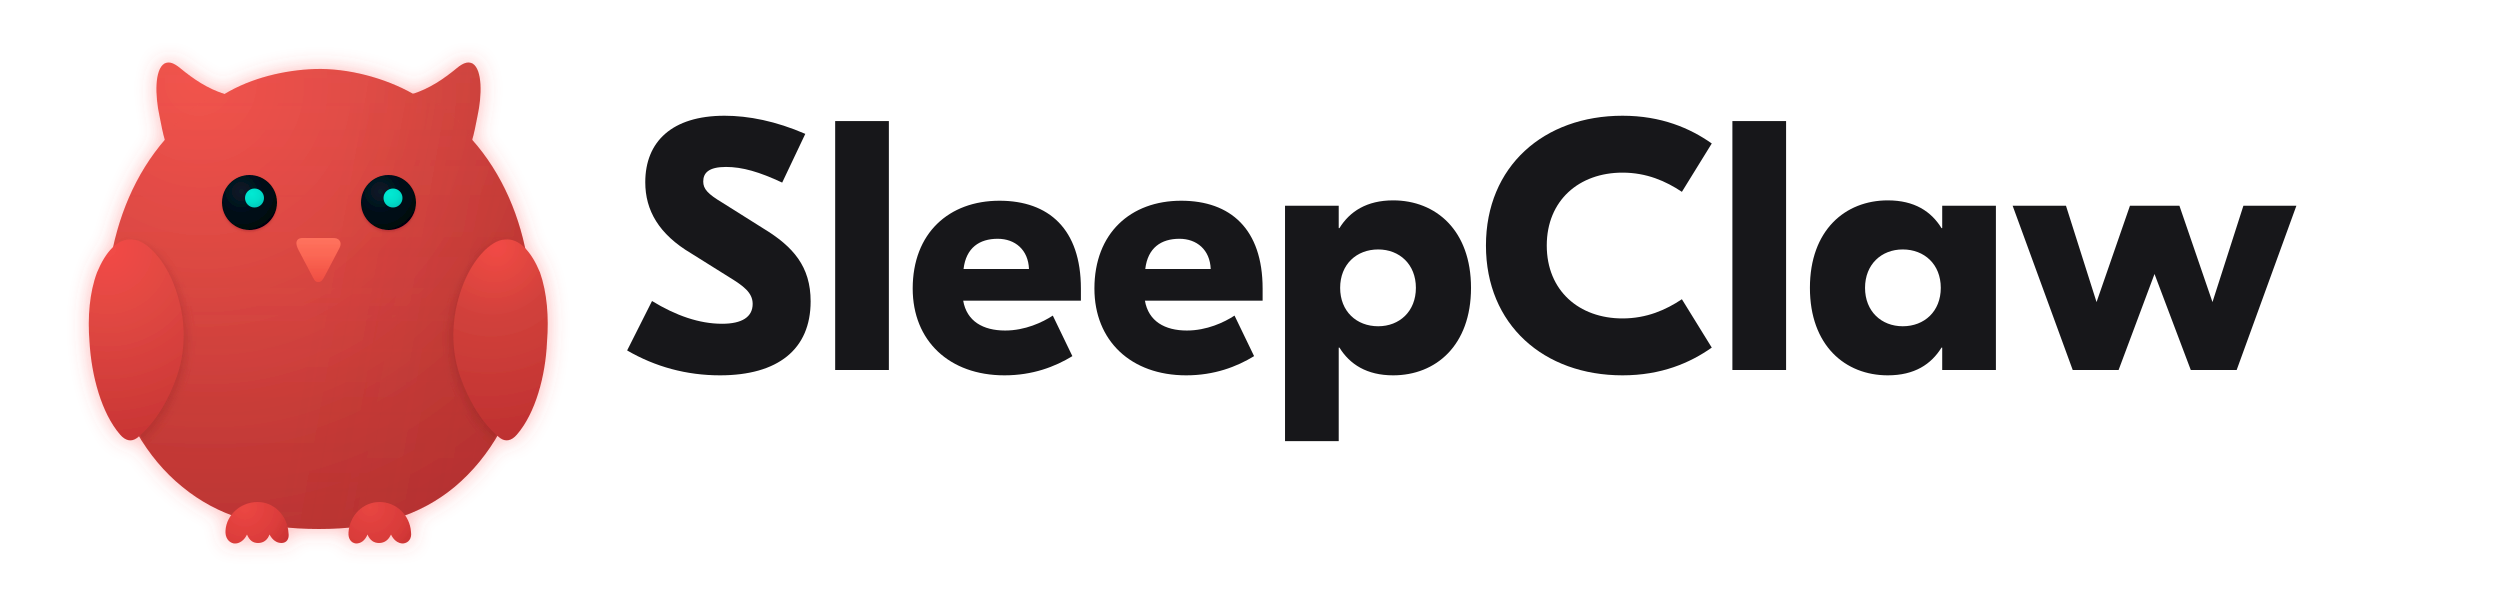
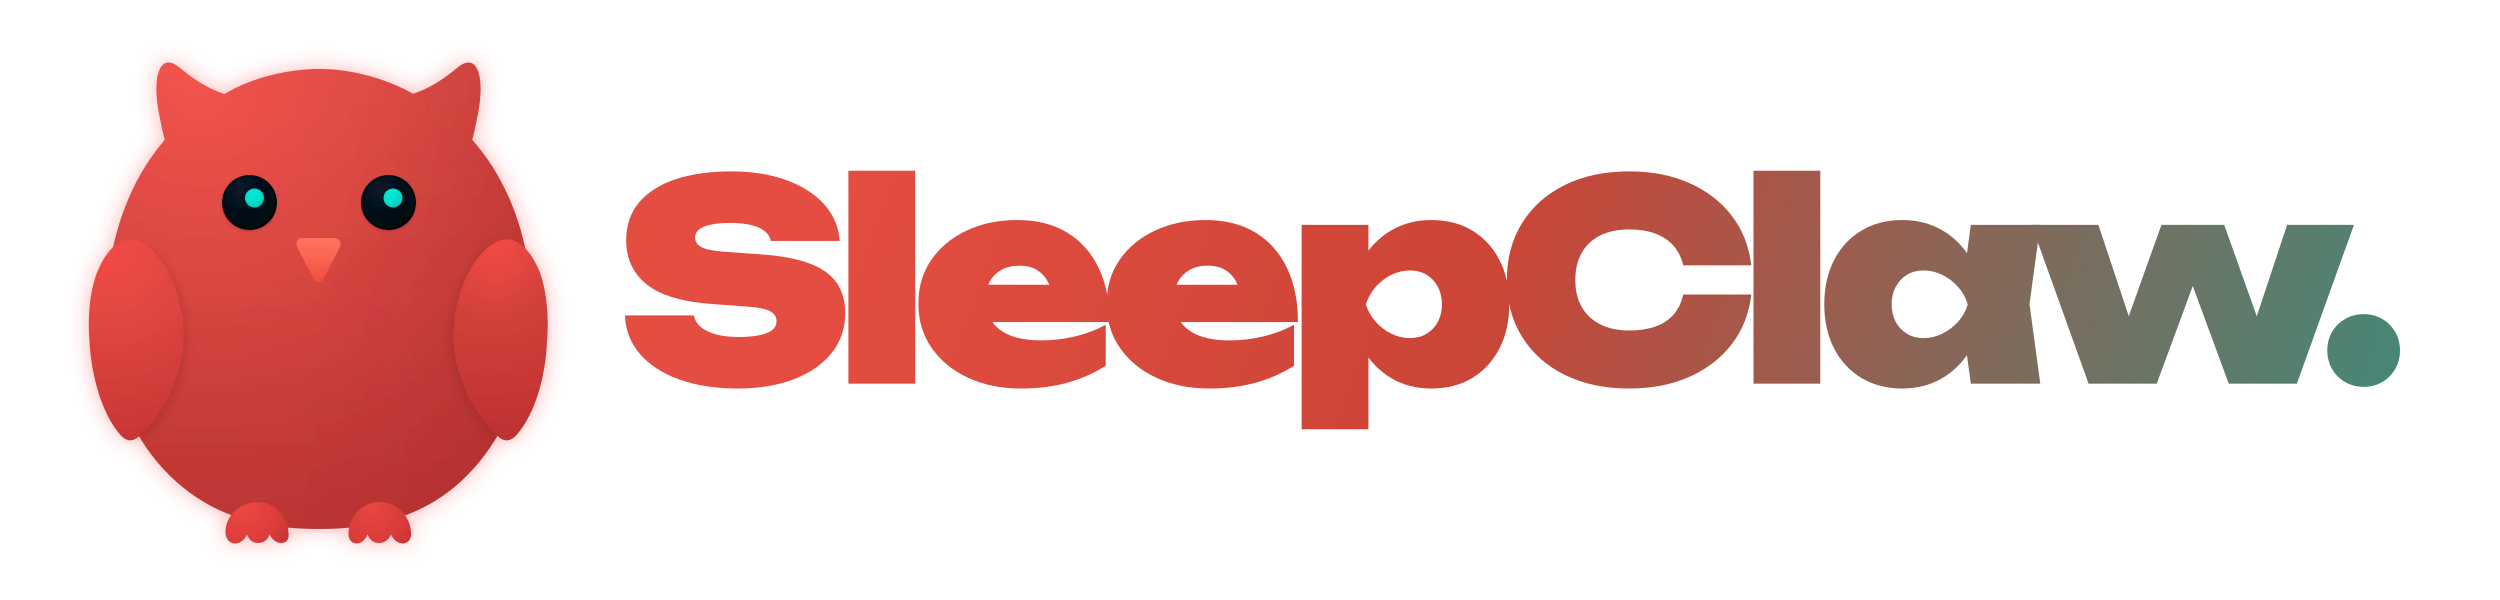
<svg xmlns="http://www.w3.org/2000/svg" viewBox="0 0 1000 240" role="img" aria-labelledby="sc-title sc-desc" preserveAspectRatio="xMidYMid meet">
  <defs>
    <radialGradient id="sc-bodyGradient" gradientUnits="userSpaceOnUse" cx="420" cy="220" r="940" fx="385" fy="175">
      <stop offset="0" stop-color="#f1514b" />
      <stop offset="0.34" stop-color="#df4a44" />
      <stop offset="0.72" stop-color="#c93d39" />
      <stop offset="1" stop-color="#bf3634" />
    </radialGradient>
    <linearGradient id="sc-bodyDepth" gradientUnits="userSpaceOnUse" x1="627" y1="150" x2="627" y2="1080">
      <stop offset="0" stop-color="#ff8b79" stop-opacity="0.05" />
      <stop offset="0.5" stop-color="#8f1518" stop-opacity="0.02" />
      <stop offset="1" stop-color="#761416" stop-opacity="0.08" />
    </linearGradient>
    <linearGradient id="sc-rightShade" gradientUnits="userSpaceOnUse" x1="300" y1="500" x2="1030" y2="630">
      <stop offset="0.45" stop-color="#681013" stop-opacity="0" />
      <stop offset="1" stop-color="#681013" stop-opacity="0.08" />
    </linearGradient>
    <radialGradient id="sc-leftWingGradient" gradientUnits="userSpaceOnUse" cx="205" cy="535" r="410" fx="205" fy="510">
      <stop offset="0" stop-color="#f34b46" />
      <stop offset="0.35" stop-color="#df4742" />
      <stop offset="0.68" stop-color="#d13c39" />
      <stop offset="1" stop-color="#c43132" />
    </radialGradient>
    <radialGradient id="sc-rightWingGradient" gradientUnits="userSpaceOnUse" cx="954" cy="526" r="430" fx="984" fy="508">
      <stop offset="0" stop-color="#f24a45" />
      <stop offset="0.32" stop-color="#d1413b" />
      <stop offset="0.75" stop-color="#c33433" />
      <stop offset="1" stop-color="#b72e30" />
    </radialGradient>
    <radialGradient id="sc-eyeGradient" cx="35%" cy="30%" r="78%">
      <stop offset="0" stop-color="#091b29" />
      <stop offset="0.62" stop-color="#020b15" />
      <stop offset="1" stop-color="#00050c" />
    </radialGradient>
    <radialGradient id="sc-pupilGradient" cx="35%" cy="28%" r="75%">
      <stop offset="0" stop-color="#02ead3" />
      <stop offset="0.58" stop-color="#00dfca" />
      <stop offset="1" stop-color="#00cbbd" />
    </radialGradient>
    <linearGradient id="sc-beakGradient" gradientUnits="userSpaceOnUse" x1="627" y1="490" x2="627" y2="580">
      <stop offset="0" stop-color="#ff735e" />
      <stop offset="0.42" stop-color="#fb6653" />
      <stop offset="1" stop-color="#ef4d42" />
    </linearGradient>
    <radialGradient id="sc-leftFootGradient" gradientUnits="userSpaceOnUse" cx="480" cy="1030" r="115">
      <stop offset="0" stop-color="#ec4743" />
      <stop offset="0.6" stop-color="#dc3d3b" />
      <stop offset="1" stop-color="#c62f31" />
    </radialGradient>
    <radialGradient id="sc-rightFootGradient" gradientUnits="userSpaceOnUse" cx="730" cy="1030" r="125">
      <stop offset="0" stop-color="#e84642" />
      <stop offset="0.6" stop-color="#d83b39" />
      <stop offset="1" stop-color="#c12e30" />
    </radialGradient>
    <filter id="sc-wingShadowBlur" x="-30%" y="-25%" width="160%" height="150%" color-interpolation-filters="sRGB">
      <feGaussianBlur stdDeviation="9" />
    </filter>
    <filter id="sc-eyeShadow" x="-30%" y="-30%" width="160%" height="170%" color-interpolation-filters="sRGB">
      <feDropShadow dx="0" dy="3" stdDeviation="3" flood-color="#681215" flood-opacity="0.25" />
    </filter>
    <clipPath id="sc-bodyClip">
      <path d="M321 293 C348 245 389 214 439 203 C492 171 559 155 620 153 C686 151 760 171 815 202 C865 214 906 246 933 293 C995 362 1032 451 1046 542 C1056 607 1054 680 1040 744 C1019 840 972 928 899 989 C830 1046 744 1073 628 1073 C511 1073 426 1047 355 989 C282 930 234 842 213 749 C199 687 198 613 209 547 C224 451 260 363 321 293 Z" />
    </clipPath>
    <clipPath id="sc-leftEarClip">
      <path d="M439 203 C405 192 378 174 350 151 C339 142 329 137 319 142 C299 154 300 206 309 247 C316 282 321 315 342 338 C369 368 411 376 452 365 C495 354 526 334 536 307 C545 282 532 262 510 245 C488 227 463 213 439 203 Z" />
    </clipPath>
    <clipPath id="sc-rightEarClip">
      <path d="M815 203 C849 192 876 174 904 151 C915 142 925 137 935 142 C955 154 954 206 945 247 C938 282 933 315 912 338 C885 368 843 376 802 365 C759 354 728 334 718 307 C709 282 722 262 744 245 C766 227 791 213 815 203 Z" />
    </clipPath>
+     <linearGradient id="sc-wordmark-light" gradientUnits="userSpaceOnUse" x1="274.907" y1="-0.144" x2="935.093" y2="240.144" spreadMethod="pad" color-interpolation="sRGB">
+       <stop offset="12%" stop-color="#e44d41" />
+       <stop offset="48%" stop-color="#cc4537" />
+       <stop offset="100%" stop-color="#438878" />
+     </linearGradient>
    <style>
      svg { overflow: visible; }
      .sc-owl-icon { animation: sc-owl-float 4s ease-in-out infinite; transform-box: fill-box; transform-origin: center; }
      .sc-owl-art { filter: drop-shadow(0 0 20px rgba(255,77,77,.4)); transform-box: fill-box; transform-origin: center; transform: scale(1); transition: transform .3s ease, filter .3s ease; }
      .sc-owl-icon:hover, svg:hover .sc-owl-icon { animation-play-state: paused; }
      .sc-owl-icon:hover .sc-owl-art, svg:hover .sc-owl-art { filter: drop-shadow(0 0 30px rgba(0,229,204,.6)); transform: scale(1.1); }
      .sc-ear-left, .sc-ear-right { animation-duration: 2s; animation-timing-function: ease-in-out; animation-iteration-count: infinite; transform-box: view-box; }
      .sc-ear-left { animation-name: sc-owl-ear-left; transform-origin: 405px 260px; }
      .sc-ear-right { animation-name: sc-owl-ear-right; transform-origin: 849px 260px; }
      #sc-left-wing, #sc-right-wing { animation-duration: 4s; animation-timing-function: ease-in-out; animation-iteration-count: infinite; transform-box: view-box; }
      #sc-left-wing { animation-name: sc-owl-wing-left; transform-origin: 337px 582px; }
      #sc-right-wing { animation-name: sc-owl-wing-right; transform-origin: 917px 582px; }
      .sc-pupil-glow { animation: sc-owl-blink 3s ease-in-out infinite; }
      @keyframes sc-owl-float { 0%, 100% { transform: translateY(0); } 50% { transform: translateY(-3%); } }
      @keyframes sc-owl-ear-left { 0%, 100% { transform: rotate(0); } 25% { transform: rotate(-3deg); } 75% { transform: rotate(3deg); } }
      @keyframes sc-owl-ear-right { 0%, 100% { transform: rotate(0); } 25% { transform: rotate(3deg); } 75% { transform: rotate(-3deg); } }
      @keyframes sc-owl-wing-left { 0%, 74%, 86%, 96%, 100% { transform: rotate(0); } 80%, 91% { transform: rotate(30deg); } }
      @keyframes sc-owl-wing-right { 0%, 74%, 86%, 96%, 100% { transform: rotate(0); } 80%, 91% { transform: rotate(-30deg); } }
      @keyframes sc-owl-blink { 0%, 86%, 94%, 100% { opacity: 1; } 90% { opacity: .3; } }
      @media (prefers-reduced-motion: reduce) {
        .sc-owl-icon, .sc-ear-left, .sc-ear-right, #sc-left-wing, #sc-right-wing, .sc-pupil-glow { animation: none !important; }
        .sc-owl-art { transform: none; transition: none; }
        .sc-owl-icon:hover .sc-owl-art, svg:hover .sc-owl-art { transform: none; filter: drop-shadow(0 0 30px rgba(0,229,204,.6)); }
      }

-       .sc-wordmark-title { fill: #17171A; }
+       .sc-wordmark-title { fill: url(#sc-wordmark-light); }
      .sc-wordmark-subtitle { display: none; }
-       @media (prefers-color-scheme: dark) {
-         .sc-wordmark-title { fill: #EDEDED; }
-       }
    </style>
  </defs>
  <g id="sc-mascot" transform="translate(2 -3) scale(0.2)">
    <g class="sc-owl-icon">
      <g class="sc-owl-art">
        <g class="sc-ear-left">
          <path class="sc-ear-shape" d="M439 203 C405 192 378 174 350 151 C339 142 329 137 319 142 C299 154 300 206 309 247 C316 282 321 315 342 338 C369 368 411 376 452 365 C495 354 526 334 536 307 C545 282 532 262 510 245 C488 227 463 213 439 203 Z" fill="url(#sc-bodyGradient)" vector-effect="non-scaling-stroke" />
          <rect x="236" y="130" width="360" height="300" fill="url(#sc-bodyDepth)" clip-path="url(#sc-leftEarClip)" />
          <rect x="236" y="130" width="360" height="300" fill="url(#sc-rightShade)" clip-path="url(#sc-leftEarClip)" />
        </g>
        <g class="sc-ear-right">
          <path class="sc-ear-shape" d="M815 203 C849 192 876 174 904 151 C915 142 925 137 935 142 C955 154 954 206 945 247 C938 282 933 315 912 338 C885 368 843 376 802 365 C759 354 728 334 718 307 C709 282 722 262 744 245 C766 227 791 213 815 203 Z" fill="url(#sc-bodyGradient)" vector-effect="non-scaling-stroke" />
          <rect x="658" y="130" width="360" height="300" fill="url(#sc-bodyDepth)" clip-path="url(#sc-rightEarClip)" />
          <rect x="658" y="130" width="360" height="300" fill="url(#sc-rightShade)" clip-path="url(#sc-rightEarClip)" />
        </g>
        <g id="sc-body">
          <path d="M321 293 C348 245 389 214 439 203 C492 171 559 155 620 153 C686 151 760 171 815 202 C865 214 906 246 933 293 C995 362 1032 451 1046 542 C1056 607 1054 680 1040 744 C1019 840 972 928 899 989 C830 1046 744 1073 628 1073 C511 1073 426 1047 355 989 C282 930 234 842 213 749 C199 687 198 613 209 547 C224 451 260 363 321 293 Z" fill="url(#sc-bodyGradient)" vector-effect="non-scaling-stroke" />
          <rect x="198" y="140" width="860" height="935" fill="url(#sc-bodyDepth)" clip-path="url(#sc-bodyClip)" />
          <rect x="198" y="140" width="860" height="935" fill="url(#sc-rightShade)" clip-path="url(#sc-bodyClip)" />
        </g>
        <g id="sc-wings">
          <g id="sc-left-wing">
            <path d="M255 494       C225 491 201 519 184 560       C169 600 165 649 169 699       C173 767 193 841 230 884       C241 897 253 899 264 891       C298 864 327 817 344 767       C366 702 359 638 337 582       C318 534 283 495 255 494 Z" fill="#771416" fill-opacity="0.2" transform="translate(8 7)" filter="url(#sc-wingShadowBlur)" clip-path="url(#sc-bodyClip)" />
            <path d="M255 494       C225 491 201 519 184 560       C169 600 165 649 169 699       C173 767 193 841 230 884       C241 897 253 899 264 891       C298 864 327 817 344 767       C366 702 359 638 337 582       C318 534 283 495 255 494 Z" fill="url(#sc-leftWingGradient)" vector-effect="non-scaling-stroke" />
          </g>
          <g id="sc-right-wing">
            <path d="M1000 494       C1029 491 1053 519 1070 560       C1084 600 1088 649 1084 699       C1081 767 1061 841 1024 884       C1013 897 1001 899 990 891       C956 864 927 817 910 767       C888 702 895 638 917 582       C936 534 971 495 1000 494 Z" fill="#771416" fill-opacity="0.2" transform="translate(-8 7)" filter="url(#sc-wingShadowBlur)" clip-path="url(#sc-bodyClip)" />
            <path d="M1000 494       C1029 491 1053 519 1070 560       C1084 600 1088 649 1084 699       C1081 767 1061 841 1024 884       C1013 897 1001 899 990 891       C956 864 927 817 910 767       C888 702 895 638 917 582       C936 534 971 495 1000 494 Z" fill="url(#sc-rightWingGradient)" vector-effect="non-scaling-stroke" />
          </g>
        </g>
        <g id="sc-eyes" filter="url(#sc-eyeShadow)">
          <circle cx="489" cy="420" r="55" fill="url(#sc-eyeGradient)" />
          <circle cx="767" cy="420" r="55" fill="url(#sc-eyeGradient)" />
          <circle class="sc-pupil-glow" cx="499" cy="411" r="19" fill="url(#sc-pupilGradient)" />
          <circle class="sc-pupil-glow" cx="776" cy="411" r="19" fill="url(#sc-pupilGradient)" />
        </g>
        <path id="sc-beak" d="M595 491            C588 491 584 494 583 499            C582 503 584 509 587 515            L617 572            C620 578 624 580 628 579            C632 579 635 575 638 570            L669 511            C672 505 672 500 669 496            C666 492 662 491 655 491 Z" fill="url(#sc-beakGradient)" />
        <g id="sc-feet">
          <path id="sc-left-foot" d="M505 1019              C472 1019 443 1044 441 1076              C440 1090 447 1100 458 1102              C469 1103 479 1095 484 1084              C489 1096 496 1101 506 1101              C517 1101 525 1095 529 1084              C535 1095 543 1101 553 1101              C563 1101 569 1093 567 1081              C565 1047 539 1019 505 1019 Z" fill="url(#sc-leftFootGradient)" vector-effect="non-scaling-stroke" />
          <path id="sc-right-foot" d="M749 1019              C716 1019 689 1046 687 1080              C686 1092 692 1101 702 1102              C712 1102 720 1096 725 1084              C730 1096 738 1101 748 1101              C759 1101 767 1095 772 1084              C777 1095 786 1102 796 1102              C807 1101 814 1092 812 1079              C810 1046 783 1019 749 1019 Z" fill="url(#sc-rightFootGradient)" vector-effect="non-scaling-stroke" />
        </g>
      </g>
    </g>
  </g>
-   <g class="sc-wordmark sc-wordmark-title" fill="#17171A" aria-hidden="true" transform="translate(250.00 148.00) scale(0.142247 -0.142247)" data-source-style="gt-eesti-display:font-weight:Bold;font-style:normal">
-     <path d="M280.0 715C132.0 715 57.0 642 57.0 528C57.0 449 95.0 382 186.0 328L293.0 261C332.0 237 359.0 218 359.0 186C359.0 149 329.0 130 273.0 130C209.0 130 143.0 153 76.0 194L6.0 55C85.0 9 173.0 -15 267.0 -15C430.0 -15 522.0 58 522.0 193C522.0 291 473.0 347 389.0 398L273.0 471C233.0 495 220.0 509 220.0 530C220.0 554 235.0 571 284.0 571C330.0 571 378.0 557 442.0 527L507.0 664C424.0 700 347.0 715 280.0 715Z" />
-     <path d="M591.0 700V0H742.0V700Z" />
-     <path d="M1053.0 476C911.0 476 809.0 385 809.0 229C809.0 82 912.0 -15 1067.0 -15C1146.0 -15 1209.0 9 1258.0 39L1203.0 153C1174.0 134 1125.0 111 1069.0 111C1007.0 111 961.0 137 951.0 195H1282.0V229C1282.0 396 1192.0 476 1053.0 476ZM1048.0 369C1097.0 369 1134.0 338 1136.0 284H952.0C959.0 344 997.0 369 1048.0 369Z" />
-     <path d="M1564.0 476C1422.0 476 1320.0 385 1320.0 229C1320.0 82 1423.0 -15 1578.0 -15C1657.0 -15 1720.0 9 1769.0 39L1714.0 153C1685.0 134 1636.0 111 1580.0 111C1518.0 111 1472.0 137 1462.0 195H1793.0V229C1793.0 396 1703.0 476 1564.0 476ZM1559.0 369C1608.0 369 1645.0 338 1647.0 284H1463.0C1470.0 344 1508.0 369 1559.0 369Z" />
-     <path d="M2007.0 -200V63H2009.0C2038.0 16 2086.0 -15 2160.0 -15C2280.0 -15 2379.0 69 2379.0 231C2379.0 393 2280.0 477 2160.0 477C2086.0 477 2038.0 446 2009.0 399H2007.0V462H1856.0V-200ZM2118.0 123C2057.0 123 2011.0 165 2011.0 231C2011.0 297 2057.0 339 2118.0 339C2178.0 339 2224.0 297 2224.0 231C2224.0 165 2178.0 123 2118.0 123Z" />
-     <path d="M2805.0 -15C2914.0 -15 2995.0 20 3056.0 63L2972.0 199C2927.0 169 2873.0 145 2805.0 145C2683.0 145 2592.0 223 2592.0 350C2592.0 477 2683.0 555 2805.0 555C2873.0 555 2927.0 531 2972.0 501L3056.0 637C2995.0 680 2914.0 715 2805.0 715C2584.0 715 2421.0 573 2421.0 350C2421.0 127 2584.0 -15 2805.0 -15Z" />
-     <path d="M3114.0 700V0H3265.0V700Z" />
-     <path d="M3551.0 -15C3626.0 -15 3673.0 16 3702.0 63H3704.0V0H3855.0V462H3704.0V399H3702.0C3673.0 446 3626.0 477 3551.0 477C3431.0 477 3332.0 393 3332.0 231C3332.0 69 3431.0 -15 3551.0 -15ZM3593.0 123C3533.0 123 3487.0 165 3487.0 231C3487.0 297 3533.0 339 3593.0 339C3654.0 339 3700.0 297 3700.0 231C3700.0 165 3654.0 123 3593.0 123Z" />
-     <path d="M4464.0 191 4371.0 462H4232.0L4138.0 191L4052.0 462H3902.0L4071.0 0H4200.0L4301.0 270L4403.0 0H4532.0L4700.0 462H4551.0Z" />
+   <g class="sc-wordmark sc-wordmark-title" fill="url(#sc-wordmark-light)" aria-hidden="true" data-source-style="Unbounded Variable;font-weight:850;letter-spacing:-0.065em" data-text="SleepClaw." data-font-sha256="22f9b928aa3928a896340422b54d690fbb5875c30eae4c106f029c61f2289fd6" data-outline-width="710">
+     <path data-glyph="S" d="M250 126.172H277.565Q278.03 128.86 280.27 130.779Q282.51 132.698 286.37 133.749Q290.231 134.8 295.562 134.8Q302.652 134.8 306.64 133.257Q310.628 131.714 310.628 128.429Q310.628 126.15 308.36 124.662Q306.092 123.175 299.234 122.655L285.098 121.626Q266.769 120.332 258.622 113.712Q250.476 107.091 250.476 96.129Q250.476 87.004 255.713 80.87Q260.951 74.737 270.403 71.645Q279.855 68.553 292.531 68.553Q304.898 68.553 314.472 72.021Q324.045 75.489 329.687 81.755Q335.328 88.021 335.87 96.384H308.305Q307.951 94.15 305.993 92.535Q304.035 90.92 300.518 90.04Q297 89.161 292 89.161Q285.507 89.161 281.763 90.588Q278.019 92.015 278.019 95.079Q278.019 97.213 280.22 98.646Q282.421 100.078 288.593 100.598L304.345 101.749Q316.413 102.6 323.83 105.399Q331.246 108.197 334.659 113.114Q338.071 118.031 338.071 125.287Q338.071 134.347 332.706 141.116Q327.342 147.886 317.652 151.647Q307.962 155.408 295.042 155.408Q281.702 155.408 271.631 151.763Q261.559 148.118 255.901 141.503Q250.243 134.889 250 126.172Z" />
+     <path data-glyph="l" d="M339.354 68.288H366.079V153.461H339.354Z" />
+     <path data-glyph="e" d="M408.355 155.408Q396.608 155.408 387.344 151.16Q378.08 146.912 372.715 139.252Q367.351 131.592 367.351 121.449Q367.351 111.416 372.538 103.911Q377.726 96.406 386.703 92.208Q395.679 88.01 406.884 88.01Q418.587 88.01 426.823 93.01Q435.058 98.01 439.46 107.174Q443.863 116.339 443.863 128.838H389.186V113.905H428.41L420.921 118.993Q420.49 114.89 418.786 112.058Q417.083 109.226 414.356 107.744Q411.63 106.262 407.847 106.262Q403.533 106.262 400.524 107.96Q397.515 109.658 395.906 112.606Q394.297 115.553 394.297 119.27Q394.297 124.745 396.752 128.49Q399.208 132.234 404.169 134.197Q409.13 136.161 416.596 136.161Q423.488 136.161 430.113 134.54Q436.739 132.92 442.292 129.922V146.293Q435.345 150.718 427.005 153.063Q418.665 155.408 408.355 155.408Z" />
+     <path data-glyph="e" d="M483.684 155.408Q471.936 155.408 462.673 151.16Q453.409 146.912 448.044 139.252Q442.679 131.592 442.679 121.449Q442.679 111.416 447.867 103.911Q453.055 96.406 462.031 92.208Q471.007 88.01 482.213 88.01Q493.916 88.01 502.151 93.01Q510.386 98.01 514.789 107.174Q519.191 116.339 519.191 128.838H464.514V113.905H503.738L496.249 118.993Q495.818 114.89 494.115 112.058Q492.411 109.226 489.685 107.744Q486.958 106.262 483.175 106.262Q478.861 106.262 475.852 107.96Q472.844 109.658 471.234 112.606Q469.625 115.553 469.625 119.27Q469.625 124.745 472.081 128.49Q474.536 132.234 479.497 134.197Q484.458 136.161 491.925 136.161Q498.816 136.161 505.442 134.54Q512.067 132.92 517.62 129.922V146.293Q510.674 150.718 502.333 153.063Q493.993 155.408 483.684 155.408Z" />
+     <path data-glyph="p" d="M520.651 89.957H547.376V106.273L546.314 109.281V129.458L547.376 135.32V171.712H520.651ZM539.356 121.759Q540.562 111.405 544.981 103.85Q549.4 96.295 556.485 92.153Q563.569 88.01 572.507 88.01Q581.887 88.01 588.867 92.208Q595.847 96.406 599.779 104.011Q603.711 111.615 603.711 121.759Q603.711 131.791 599.779 139.402Q595.847 147.012 588.867 151.21Q581.887 155.408 572.507 155.408Q563.47 155.408 556.44 151.215Q549.411 147.023 545.036 139.463Q540.661 131.902 539.356 121.759ZM576.765 121.759Q576.765 117.843 575.162 114.774Q573.558 111.704 570.665 109.94Q567.773 108.176 564.001 108.176Q560.129 108.176 556.529 109.94Q552.928 111.704 550.252 114.774Q547.575 117.843 546.336 121.759Q547.575 125.674 550.252 128.694Q552.928 131.714 556.529 133.478Q560.129 135.242 564.001 135.242Q567.773 135.242 570.665 133.478Q573.558 131.714 575.162 128.694Q576.765 125.674 576.765 121.759Z" />
+     <path data-glyph="C" d="M700.532 117.821Q699.227 129.092 692.8 137.538Q686.373 145.983 675.843 150.695Q665.312 155.408 651.718 155.408Q636.984 155.408 625.978 149.988Q614.972 144.567 608.86 134.789Q602.749 125.011 602.749 111.98Q602.749 98.95 608.86 89.172Q614.972 79.393 625.978 73.973Q636.984 68.553 651.718 68.553Q665.312 68.553 675.843 73.265Q686.373 77.978 692.8 86.418Q699.227 94.857 700.532 106.14H673.276Q672.259 101.594 669.466 98.381Q666.673 95.167 662.198 93.464Q657.724 91.76 651.707 91.76Q644.959 91.76 640.115 94.166Q635.27 96.572 632.692 101.129Q630.115 105.687 630.115 111.98Q630.115 118.274 632.692 122.782Q635.27 127.289 640.115 129.745Q644.959 132.2 651.707 132.2Q657.724 132.2 662.198 130.602Q666.673 129.004 669.466 125.785Q672.259 122.566 673.276 117.821Z" />
+     <path data-glyph="l" d="M701.395 68.288H728.119V153.461H701.395Z" />
+     <path data-glyph="a" d="M788.348 153.461 785.218 130.929 788.393 121.759 785.218 112.699 788.348 89.957H816.113L811.799 121.659L816.113 153.461ZM794.067 121.759Q792.862 131.902 788.443 139.463Q784.024 147.023 776.988 151.215Q769.953 155.408 760.916 155.408Q751.636 155.408 744.606 151.21Q737.577 147.012 733.644 139.402Q729.712 131.791 729.712 121.759Q729.712 111.615 733.644 104.011Q737.577 96.406 744.606 92.208Q751.636 88.01 760.916 88.01Q769.953 88.01 776.988 92.153Q784.024 96.295 788.498 103.85Q792.972 111.405 794.067 121.759ZM756.658 121.759Q756.658 125.674 758.262 128.694Q759.866 131.714 762.758 133.478Q765.651 135.242 769.423 135.242Q773.305 135.242 776.9 133.478Q780.495 131.714 783.227 128.694Q785.959 125.674 787.087 121.759Q785.959 117.843 783.227 114.774Q780.495 111.704 776.9 109.94Q773.305 108.176 769.423 108.176Q765.651 108.176 762.758 109.94Q759.866 111.704 758.262 114.774Q756.658 117.843 756.658 121.759Z" />
+     <path data-glyph="w" d="M906.839 138.085H898.863L914.858 89.957H941.583L918.752 153.461H891.496L872.858 102.855H881.386L862.693 153.461H835.437L812.617 89.957H839.364L855.37 138.085H847.361L864.562 89.957H889.694Z" />
+     <path data-glyph="." d="M945.454 154.744Q941.417 154.744 938.076 152.83Q934.735 150.917 932.822 147.576Q930.908 144.235 930.908 140.198Q930.908 136.061 932.822 132.77Q934.735 129.479 938.076 127.566Q941.417 125.652 945.454 125.652Q949.591 125.652 952.882 127.566Q956.173 129.479 958.086 132.77Q960 136.061 960 140.198Q960 144.235 958.086 147.576Q956.173 150.917 952.882 152.83Q949.591 154.744 945.454 154.744Z" />
  </g>
  <g class="sc-wordmark sc-wordmark-subtitle" fill="#17171A" aria-hidden="true" transform="translate(257 218) scale(0.02201343 -0.02201343)" data-source-style="hero-accent:font-family:Georgia;font-style:italic;font-weight:400;letter-spacing:-0.015em" data-outline-width="291.626">
    <path d="M631.0 -33Q522.0 -33 425.0 5.0Q328.0 43 256.0 116Q183.0 190 141.5 295.0Q100.0 400 100.0 532Q100.0 721 164.0 885.0Q228.0 1049 340.0 1178Q448.0 1302 599.5 1377.0Q751.0 1452 916.0 1452Q1041.0 1452 1135.5 1423.0Q1230.0 1394 1291.0 1351L1347.0 1419H1427.0L1319.0 913H1237.0V953Q1237.0 1035 1224.0 1109.5Q1211.0 1184 1174.0 1244Q1138.0 1302 1075.5 1336.5Q1013.0 1371 916.0 1371Q793.0 1371 687.5 1305.5Q582.0 1240 505.0 1131Q429.0 1025 383.0 870.0Q337.0 715 337.0 554Q337.0 341 441.5 208.5Q546.0 76 722.0 76Q869.0 76 992.5 163.0Q1116.0 250 1194.0 396L1266.0 358Q1140.0 143 985.0 55.0Q830.0 -33 631.0 -33Z" />
    <path d="M2317.28 616Q2317.28 498 2277.28 380.0Q2237.28 262 2161.28 173Q2084.28 81 1975.78 25.5Q1867.28 -30 1724.28 -30Q1558.28 -30 1454.78 77.0Q1351.28 184 1351.28 365Q1351.28 498 1395.28 613.0Q1439.28 728 1513.28 815Q1588.28 902 1698.78 955.5Q1809.28 1009 1938.28 1009Q2116.28 1009 2216.78 900.5Q2317.28 792 2317.28 616ZM2113.28 654Q2113.28 796 2062.78 867.0Q2012.28 938 1917.28 938Q1834.28 938 1760.78 887.0Q1687.28 836 1634.28 721Q1593.28 634 1574.28 527.5Q1555.28 421 1555.28 331Q1555.28 188 1604.78 114.5Q1654.28 41 1754.28 41Q1843.28 41 1912.28 97.0Q1981.28 153 2024.28 239Q2067.28 323 2090.28 431.5Q2113.28 540 2113.28 654Z" />
    <path d="M4096.56 113 4081.56 49Q3989.56 12 3934.56 -2.5Q3879.56 -17 3840.56 -17Q3760.56 -17 3720.56 24.5Q3680.56 66 3680.56 127Q3680.56 149 3684.56 175.5Q3688.56 202 3697.56 238L3795.56 611Q3806.56 654 3813.06 689.0Q3819.56 724 3819.56 745Q3819.56 812 3790.56 851.0Q3761.56 890 3698.56 890Q3631.56 890 3567.06 858.5Q3502.56 827 3421.56 741L3247.56 0H3061.56L3218.56 668Q3223.56 690 3228.06 714.5Q3232.56 739 3232.56 751Q3232.56 816 3200.06 853.0Q3167.56 890 3104.56 890Q3047.56 890 2978.56 861.5Q2909.56 833 2818.56 734L2649.56 0H2463.56L2612.56 648Q2620.56 683 2628.06 723.0Q2635.56 763 2635.56 791Q2635.56 849 2616.56 867.5Q2597.56 886 2542.56 886Q2520.56 886 2486.06 878.0Q2451.56 870 2432.56 865L2447.56 929Q2525.56 964 2585.56 981.0Q2645.56 998 2688.56 998Q2768.56 998 2802.06 954.5Q2835.56 911 2837.56 836H2843.56Q2961.56 929 3037.56 969.0Q3113.56 1009 3218.56 1009Q3307.56 1009 3363.06 957.5Q3418.56 906 3425.56 828H3429.56Q3536.56 917 3620.06 963.0Q3703.56 1009 3814.56 1009Q3910.56 1009 3962.06 953.5Q4013.56 898 4013.56 808Q4013.56 790 4008.06 744.0Q4002.56 698 3990.56 653L3906.56 332Q3897.56 300 3889.56 258.5Q3881.56 217 3881.56 194Q3881.56 137 3905.56 116.5Q3929.56 96 3986.56 96Q4005.56 96 4041.56 101.0Q4077.56 106 4096.56 113Z" />
    <path d="M4674.84 109 4659.84 45Q4567.84 8 4512.84 -6.5Q4457.84 -21 4418.84 -21Q4338.84 -21 4298.84 20.5Q4258.84 62 4258.84 123Q4258.84 146 4262.84 171.0Q4266.84 196 4275.84 234L4381.84 659Q4389.84 694 4397.34 734.0Q4404.84 774 4404.84 802Q4404.84 858 4386.34 876.5Q4367.84 895 4310.84 895Q4288.84 895 4252.34 888.0Q4215.84 881 4196.84 876L4211.84 940Q4289.84 975 4351.84 992.0Q4413.84 1009 4449.84 1009Q4531.84 1009 4568.84 970.0Q4605.84 931 4605.84 865Q4605.84 847 4601.84 816.0Q4597.84 785 4589.84 754L4482.84 329Q4472.84 290 4465.34 252.5Q4457.84 215 4457.84 191Q4457.84 134 4483.34 113.0Q4508.84 92 4565.84 92Q4584.84 92 4620.34 97.0Q4655.84 102 4674.84 109ZM4745.84 1387Q4745.84 1330 4708.84 1287.5Q4671.84 1245 4616.84 1245Q4565.84 1245 4528.84 1285.5Q4491.84 1326 4491.84 1378Q4491.84 1433 4528.84 1474.0Q4565.84 1515 4616.84 1515Q4673.84 1515 4709.84 1476.5Q4745.84 1438 4745.84 1387Z" />
    <path d="M5851.12 116 5836.12 52Q5746.12 16 5696.12 -0.5Q5646.12 -17 5595.12 -17Q5515.12 -17 5475.12 24.5Q5435.12 66 5435.12 127Q5435.12 149 5439.12 175.5Q5443.12 202 5452.12 238L5550.12 611Q5561.12 654 5567.62 689.0Q5574.12 724 5574.12 745Q5574.12 812 5542.12 851.0Q5510.12 890 5447.12 890Q5386.12 890 5310.12 850.0Q5234.12 810 5167.12 734L4998.12 0H4812.12L4961.12 648Q4966.12 672 4975.62 717.5Q4985.12 763 4985.12 791Q4985.12 847 4966.12 866.0Q4947.12 885 4890.12 885Q4868.12 885 4834.12 877.5Q4800.12 870 4781.12 865L4796.12 929Q4874.12 964 4934.12 981.0Q4994.12 998 5037.12 998Q5116.12 998 5150.12 955.0Q5184.12 912 5186.12 836H5192.12Q5302.12 924 5382.12 966.5Q5462.12 1009 5564.12 1009Q5660.12 1009 5714.12 953.5Q5768.12 898 5768.12 808Q5768.12 790 5762.62 744.0Q5757.12 698 5745.12 653L5661.12 332Q5652.12 300 5643.62 258.5Q5635.12 217 5635.12 194Q5635.12 137 5660.12 116.5Q5685.12 96 5742.12 96Q5761.12 96 5796.62 102.5Q5832.12 109 5851.12 116Z" />
    <path d="M6588.4 135 6581.4 137Q6561.4 121 6524.9 92.0Q6488.4 63 6448.4 41Q6402.4 14 6355.4 -3.0Q6308.4 -20 6251.4 -20Q6106.4 -20 6027.9 82.5Q5949.4 185 5949.4 365Q5949.4 489 5994.9 606.0Q6040.4 723 6119.4 814Q6195.4 902 6301.4 955.5Q6407.4 1009 6523.4 1009Q6595.4 1009 6659.4 990.5Q6723.4 972 6762.4 947L6945.4 994L6957.4 979L6789.4 191Q6751.4 12 6691.9 -111.5Q6632.4 -235 6554.4 -307Q6474.4 -381 6377.9 -412.5Q6281.4 -444 6159.4 -444Q6076.4 -444 6023.9 -431.0Q5971.4 -418 5941.4 -397Q5911.4 -376 5900.9 -349.5Q5890.4 -323 5890.4 -299Q5890.4 -254 5917.4 -223.5Q5944.4 -193 5991.4 -193Q6028.4 -193 6054.4 -214.5Q6080.4 -236 6096.4 -261Q6113.4 -287 6129.4 -323.0Q6145.4 -359 6153.4 -377H6183.4Q6238.4 -377 6301.4 -352.0Q6364.4 -327 6416.4 -271Q6469.4 -213 6515.4 -115.5Q6561.4 -18 6588.4 135ZM6722.4 774Q6722.4 802 6713.9 831.5Q6705.4 861 6682.4 886Q6660.4 910 6626.4 924.0Q6592.4 938 6539.4 938Q6462.4 938 6393.9 891.5Q6325.4 845 6270.4 764Q6219.4 688 6187.4 580.0Q6155.4 472 6155.4 363Q6155.4 304 6163.9 254.5Q6172.4 205 6193.4 168Q6214.4 131 6248.9 110.5Q6283.4 90 6338.4 90Q6408.4 90 6477.4 130.5Q6546.4 171 6608.4 234Z" />
    <path d="M7846.96 -29Q7698.96 -29 7600.46 23.5Q7501.96 76 7501.96 161Q7501.96 201 7530.96 236.0Q7559.96 271 7601.96 271Q7641.96 271 7666.46 252.5Q7690.96 234 7704.96 209Q7719.96 183 7731.46 147.0Q7742.96 111 7750.96 88Q7765.96 71 7792.46 56.5Q7818.96 42 7868.96 42Q7976.96 42 8032.46 96.0Q8087.96 150 8087.96 242Q8087.96 310 8035.96 350.5Q7983.96 391 7880.96 425Q7843.96 437 7793.96 461.5Q7743.96 486 7713.96 514Q7677.96 546 7655.96 590.0Q7633.96 634 7633.96 694Q7633.96 822 7748.46 915.5Q7862.96 1009 8029.96 1009Q8068.96 1009 8113.96 1005.0Q8158.96 1001 8212.96 983Q8259.96 967 8292.96 935.5Q8325.96 904 8325.96 854Q8325.96 813 8298.46 779.5Q8270.96 746 8225.96 746Q8188.96 746 8164.96 762.0Q8140.96 778 8124.96 805Q8108.96 832 8098.96 863.0Q8088.96 894 8076.96 924Q8057.96 932 8042.96 935.0Q8027.96 938 8002.96 938Q7904.96 938 7854.46 885.5Q7803.96 833 7803.96 761Q7803.96 691 7849.46 655.5Q7894.96 620 7999.96 582Q8135.96 533 8197.46 470.0Q8258.96 407 8258.96 314Q8258.96 162 8141.96 66.5Q8024.96 -29 7846.96 -29Z" />
    <path d="M9370.24 616Q9370.24 498 9330.24 380.0Q9290.24 262 9214.24 173Q9137.24 81 9028.74 25.5Q8920.24 -30 8777.24 -30Q8611.24 -30 8507.74 77.0Q8404.24 184 8404.24 365Q8404.24 498 8448.24 613.0Q8492.24 728 8566.24 815Q8641.24 902 8751.74 955.5Q8862.24 1009 8991.24 1009Q9169.24 1009 9269.74 900.5Q9370.24 792 9370.24 616ZM9166.24 654Q9166.24 796 9115.74 867.0Q9065.24 938 8970.24 938Q8887.24 938 8813.74 887.0Q8740.24 836 8687.24 721Q8646.24 634 8627.24 527.5Q8608.24 421 8608.24 331Q8608.24 188 8657.74 114.5Q8707.24 41 8807.24 41Q8896.24 41 8965.24 97.0Q9034.24 153 9077.24 239Q9120.24 323 9143.24 431.5Q9166.24 540 9166.24 654Z" />
    <path d="M10439.52 616Q10439.52 498 10399.52 380.0Q10359.52 262 10283.52 173Q10206.52 81 10098.02 25.5Q9989.52 -30 9846.52 -30Q9680.52 -30 9577.02 77.0Q9473.52 184 9473.52 365Q9473.52 498 9517.52 613.0Q9561.52 728 9635.52 815Q9710.52 902 9821.02 955.5Q9931.52 1009 10060.52 1009Q10238.52 1009 10339.02 900.5Q10439.52 792 10439.52 616ZM10235.52 654Q10235.52 796 10185.02 867.0Q10134.52 938 10039.52 938Q9956.52 938 9883.02 887.0Q9809.52 836 9756.52 721Q9715.52 634 9696.52 527.5Q9677.52 421 9677.52 331Q9677.52 188 9727.02 114.5Q9776.52 41 9876.52 41Q9965.52 41 10034.52 97.0Q10103.52 153 10146.52 239Q10189.52 323 10212.52 431.5Q10235.52 540 10235.52 654Z" />
    <path d="M11624.8 116 11609.8 52Q11519.8 16 11469.8 -0.5Q11419.8 -17 11368.8 -17Q11288.8 -17 11248.8 24.5Q11208.8 66 11208.8 127Q11208.8 149 11212.8 175.5Q11216.8 202 11225.8 238L11323.8 611Q11334.8 654 11341.3 689.0Q11347.8 724 11347.8 745Q11347.8 812 11315.8 851.0Q11283.8 890 11220.8 890Q11159.8 890 11083.8 850.0Q11007.8 810 10940.8 734L10771.8 0H10585.8L10734.8 648Q10739.8 672 10749.3 717.5Q10758.8 763 10758.8 791Q10758.8 847 10739.8 866.0Q10720.8 885 10663.8 885Q10641.8 885 10607.8 877.5Q10573.8 870 10554.8 865L10569.8 929Q10647.8 964 10707.8 981.0Q10767.8 998 10810.8 998Q10889.8 998 10923.8 955.0Q10957.8 912 10959.8 836H10965.8Q11075.8 924 11155.8 966.5Q11235.8 1009 11337.8 1009Q11433.8 1009 11487.8 953.5Q11541.8 898 11541.8 808Q11541.8 790 11536.3 744.0Q11530.8 698 11518.8 653L11434.8 332Q11425.8 300 11417.3 258.5Q11408.8 217 11408.8 194Q11408.8 137 11433.8 116.5Q11458.8 96 11515.8 96Q11534.8 96 11570.3 102.5Q11605.8 109 11624.8 116Z" />
    <path d="M12053.08 115Q12053.08 59 12012.58 19.5Q11972.08 -20 11916.08 -20Q11860.08 -20 11819.58 19.5Q11779.08 59 11779.08 115Q11779.08 171 11819.58 211.5Q11860.08 252 11916.08 252Q11972.08 252 12012.58 211.5Q12053.08 171 12053.08 115Z" />
    <path d="M12574.36 115Q12574.36 59 12533.86 19.5Q12493.36 -20 12437.36 -20Q12381.36 -20 12340.86 19.5Q12300.36 59 12300.36 115Q12300.36 171 12340.86 211.5Q12381.36 252 12437.36 252Q12493.36 252 12533.86 211.5Q12574.36 171 12574.36 115Z" />
    <path d="M13095.64 115Q13095.64 59 13055.14 19.5Q13014.64 -20 12958.64 -20Q12902.64 -20 12862.14 19.5Q12821.64 59 12821.64 115Q12821.64 171 12862.14 211.5Q12902.64 252 12958.64 252Q13014.64 252 13055.14 211.5Q13095.64 171 13095.64 115Z" />
  </g>
</svg>
